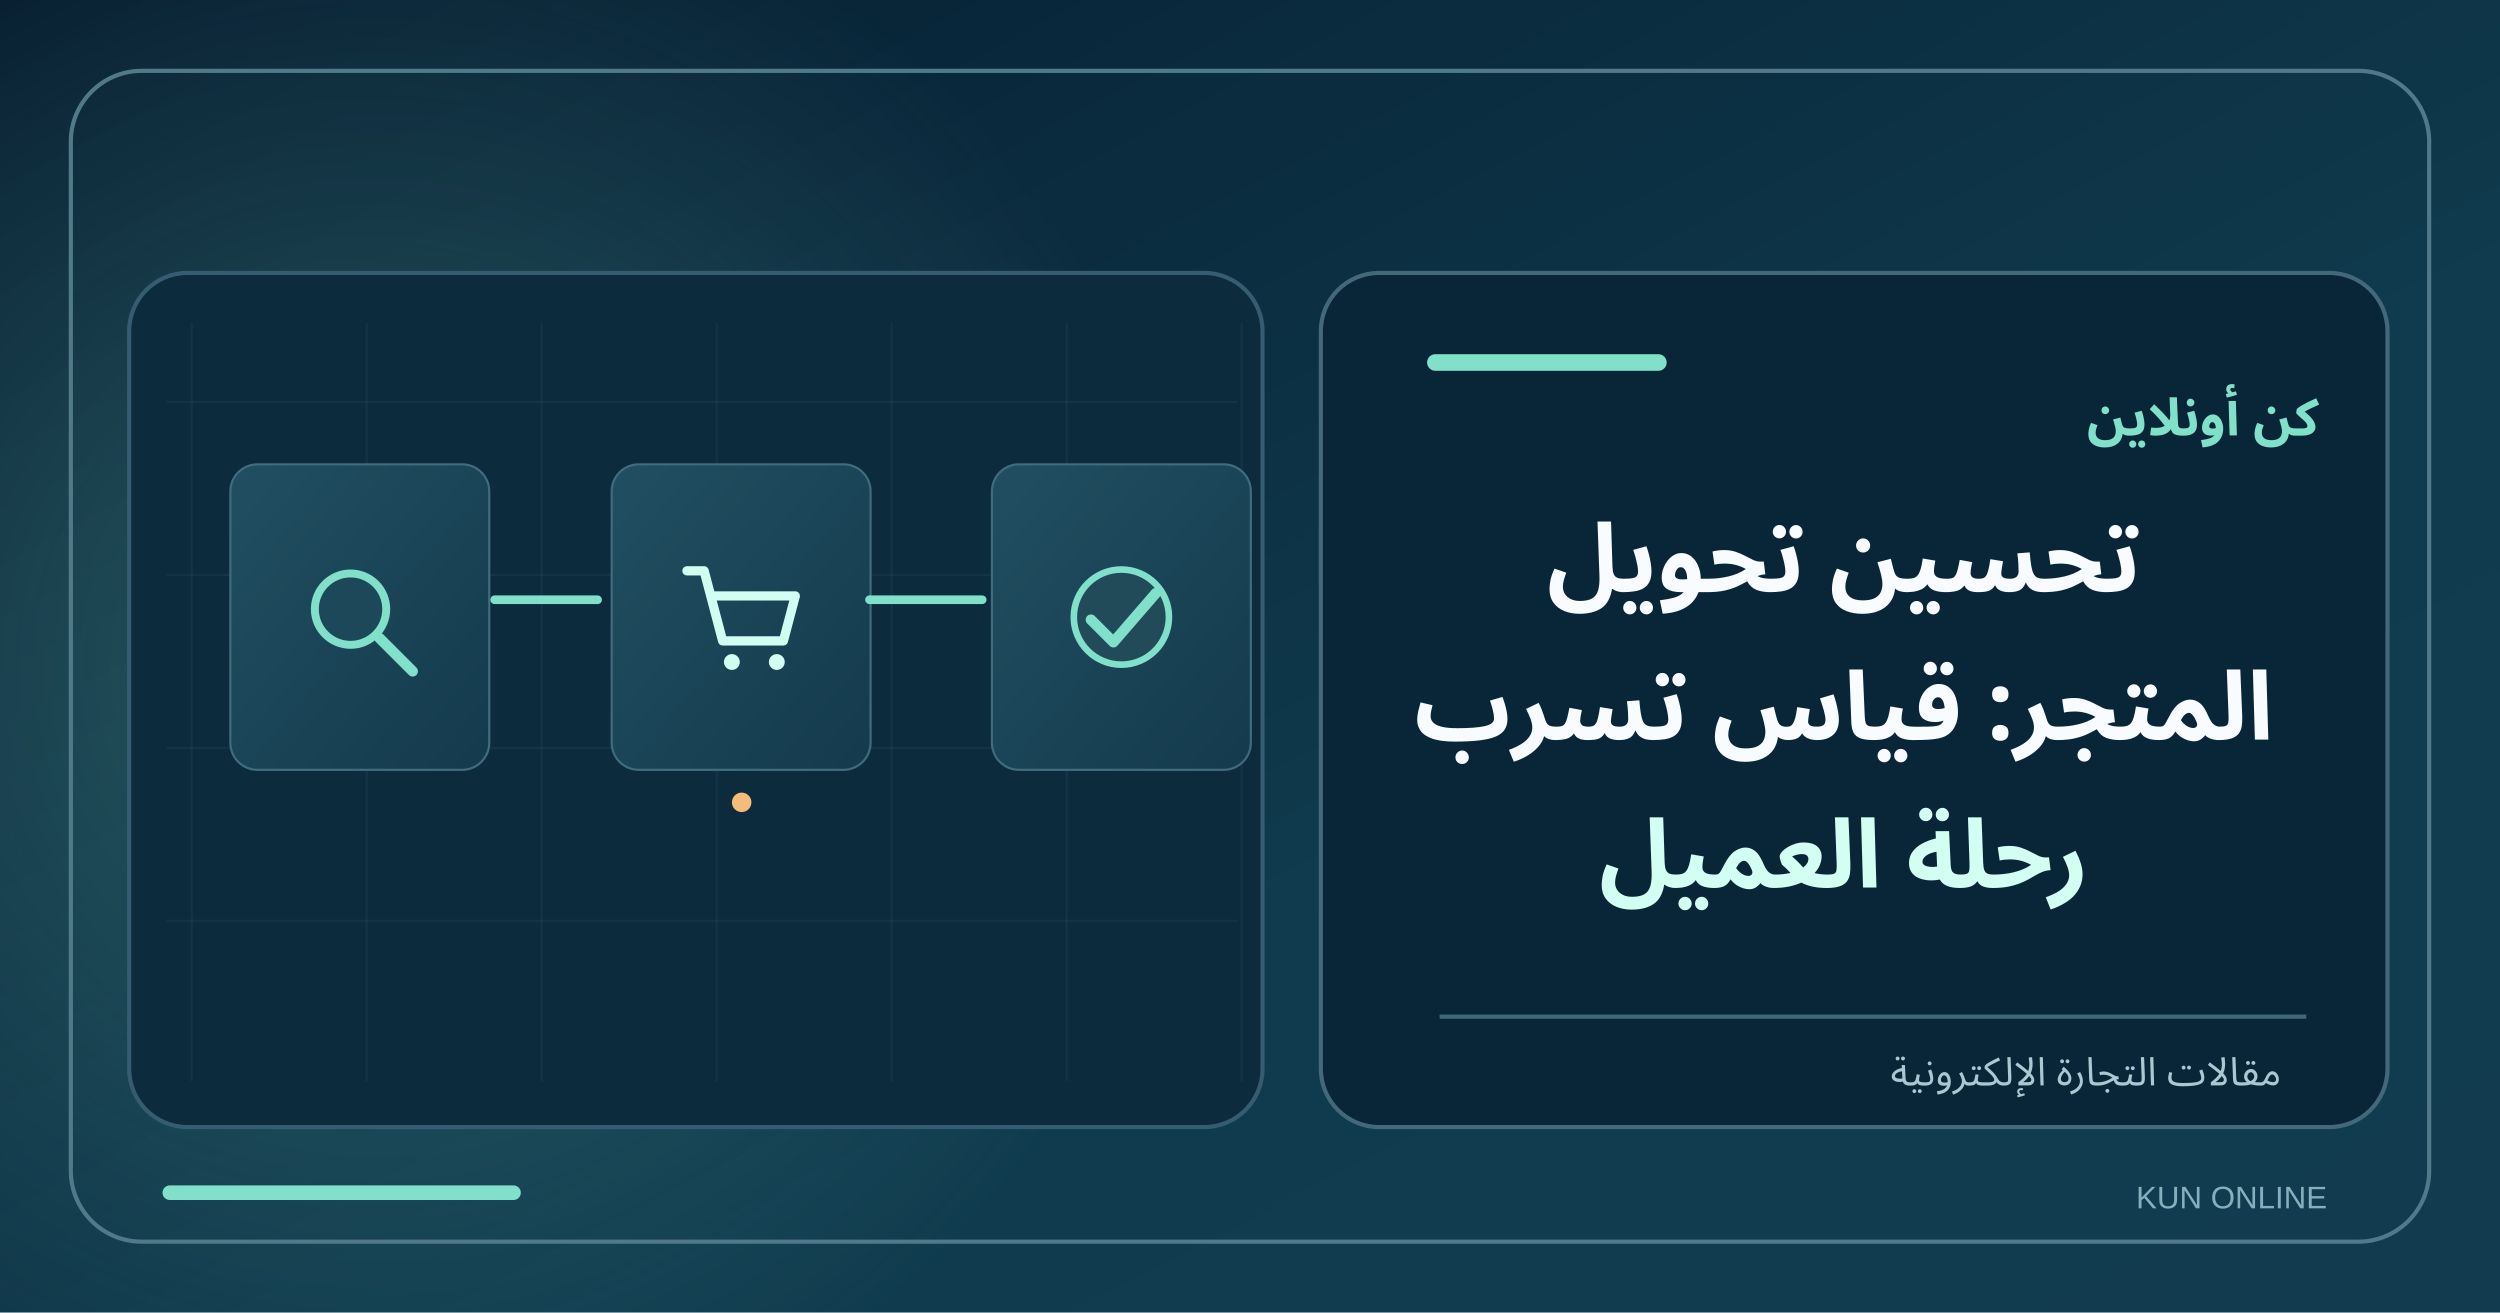
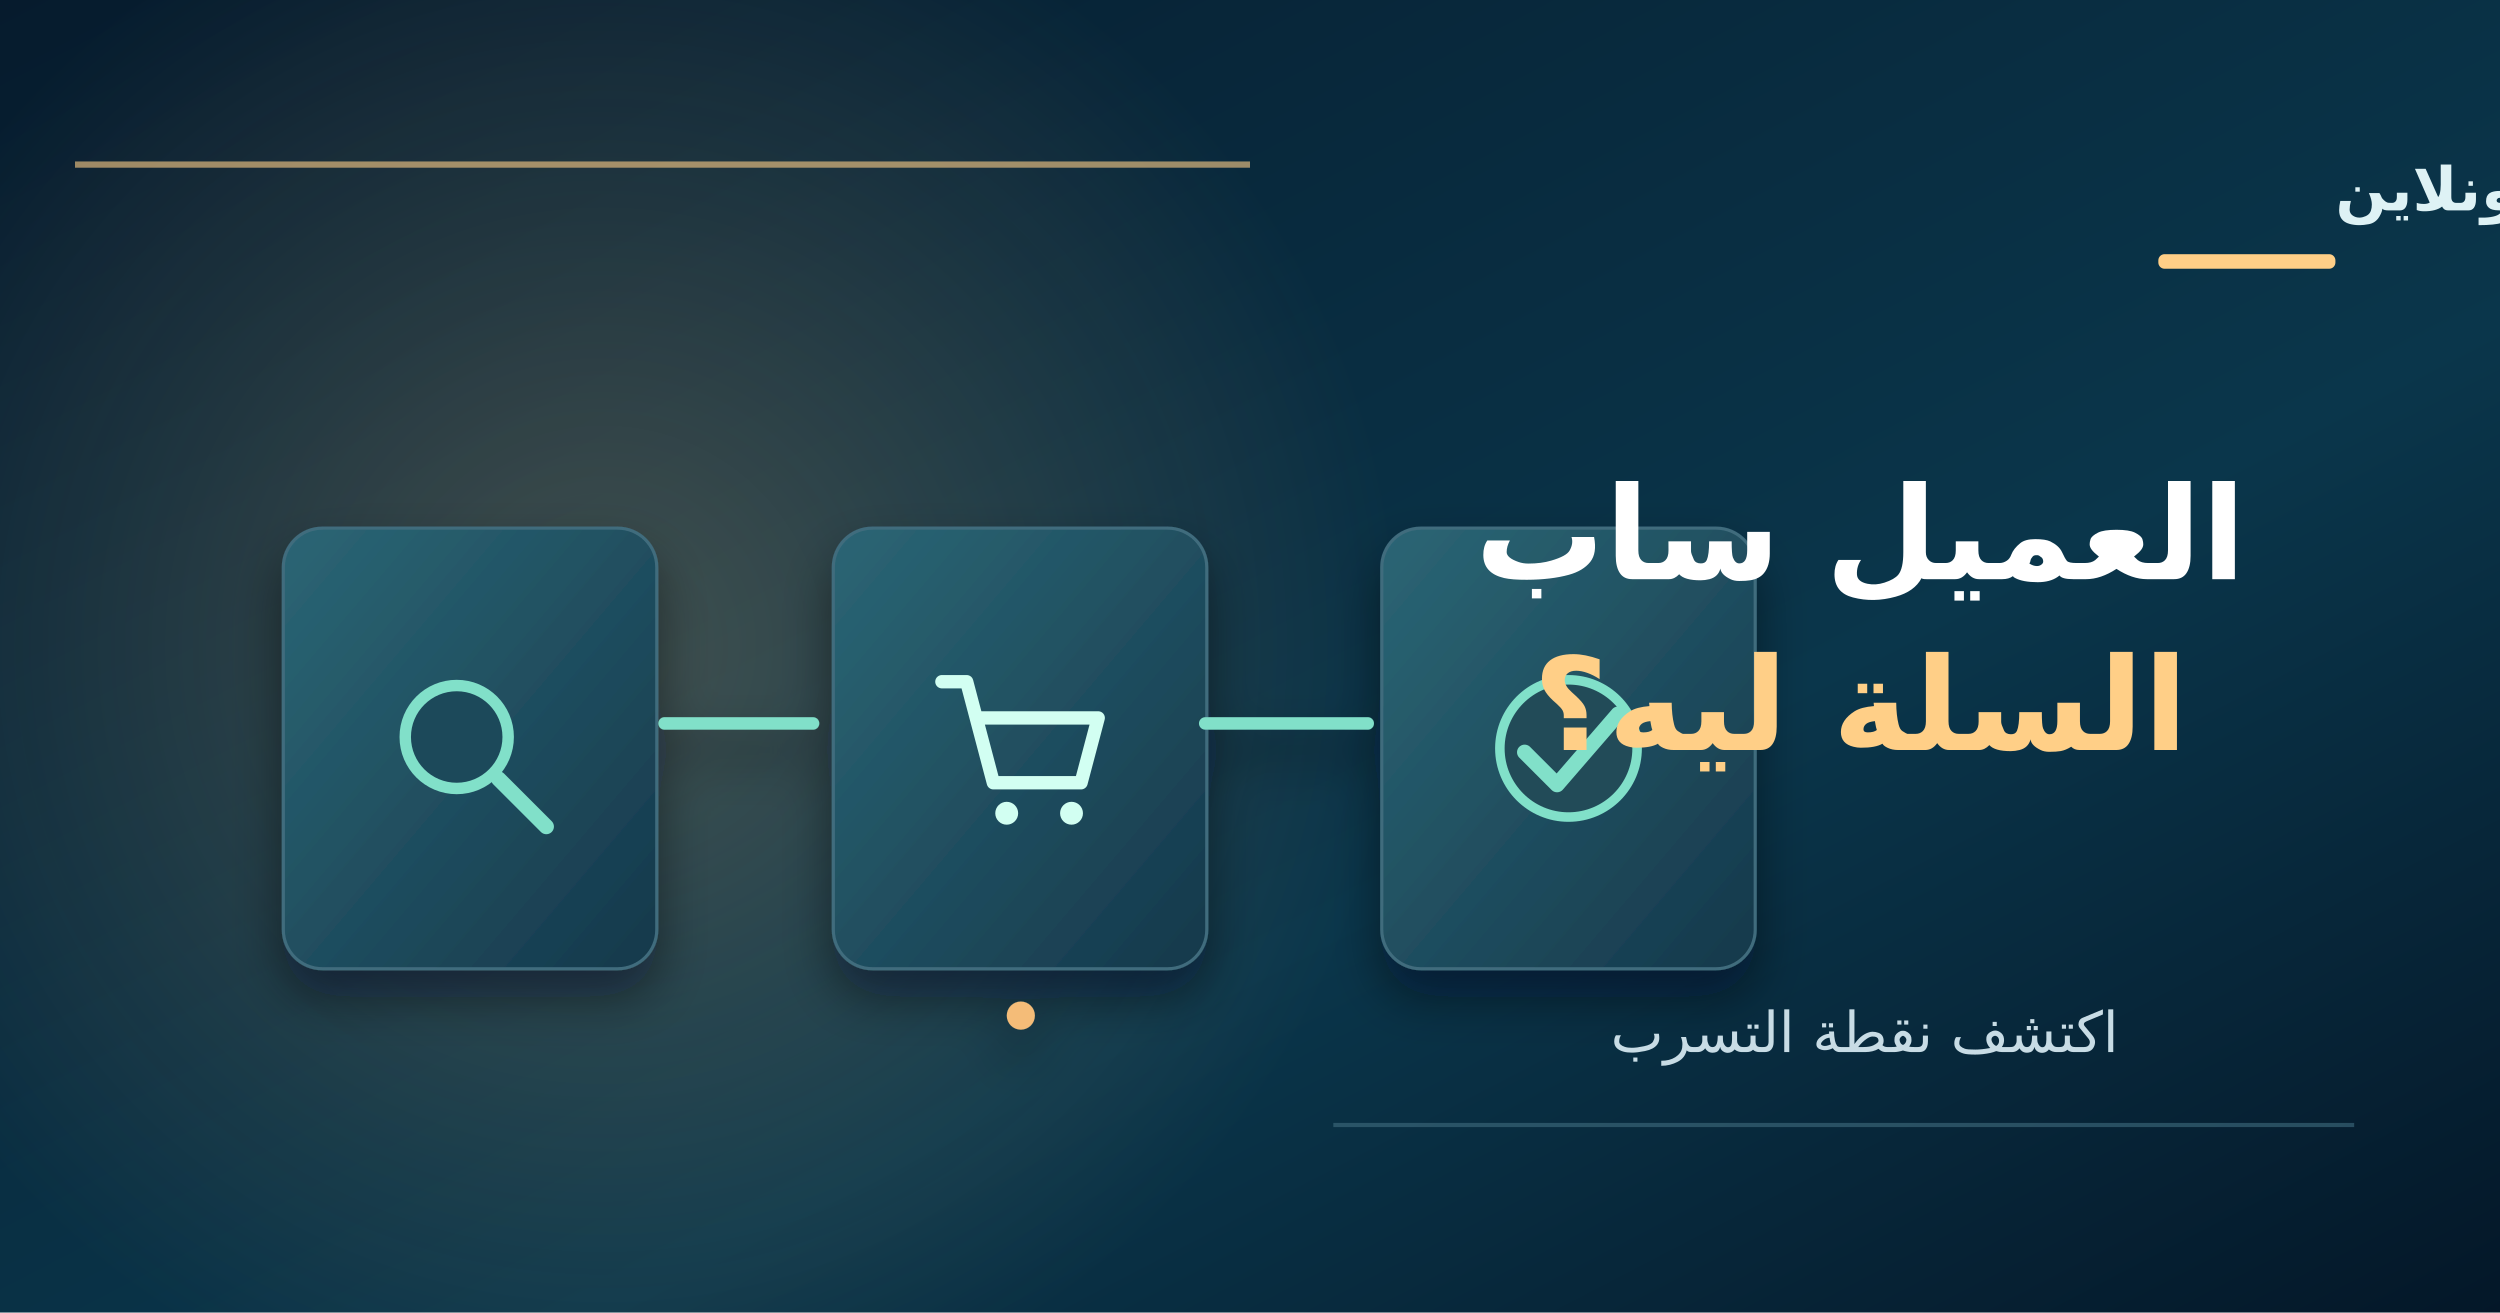
<svg xmlns="http://www.w3.org/2000/svg" width="1200" height="630" viewBox="0 0 1200 630" role="img" aria-labelledby="title desc">
  <defs>
-     <linearGradient id="back" x1="0" y1="0" x2="1" y2="1">
-       <stop stop-color="#061d30" />
-       <stop offset=".62" stop-color="#103b4e" />
-       <stop offset="1" stop-color="#123b50" />
+     <linearGradient id="bg" x1="0" y1="0" x2="1" y2="1">
+       <stop stop-color="#061b2d" />
+       <stop offset=".62" stop-color="#0a364b" />
+       <stop offset="1" stop-color="#041728" />
    </linearGradient>
+     <radialGradient id="glow">
+       <stop stop-color="#ffcf87" stop-opacity=".23" />
+       <stop offset="1" stop-color="#ffcf87" stop-opacity="0" />
+     </radialGradient>
    <linearGradient id="glass" x1="0" y1="0" x2="1" y2="1">
-       <stop stop-color="#214f61" />
-       <stop offset="1" stop-color="#143a4d" />
+       <stop stop-color="#2b6675" />
+       <stop offset="1" stop-color="#15384b" />
    </linearGradient>
-     <radialGradient id="bloom">
-       <stop stop-color="#81e0c9" stop-opacity=".24" />
-       <stop offset="1" stop-color="#81e0c9" stop-opacity="0" />
-     </radialGradient>
+     <filter id="drop" x="-30%" y="-30%" width="170%" height="170%">
+       <feDropShadow dx="0" dy="17" stdDeviation="16" flood-color="#010e19" flood-opacity=".45" />
+     </filter>
  </defs>
-   <rect width="1200" height="630" fill="url(#back)" />
-   <circle cx="180" cy="320" r="390" fill="url(#bloom)" />
-   <rect x="34" y="34" width="1132" height="562" rx="34" fill="none" stroke="#51798a" stroke-width="2" />
-   <rect x="62" y="131" width="544" height="410" rx="28" fill="#0c2b3d" stroke="#365c71" stroke-width="2" />
-   <g stroke="#508396" stroke-opacity=".10" stroke-width="1">
-     <path d="M92 155V519" />
-     <path d="M176 155V519" />
-     <path d="M260 155V519" />
-     <path d="M344 155V519" />
-     <path d="M428 155V519" />
-     <path d="M512 155V519" />
-     <path d="M596 155V519" />
-     <path d="M80 193H594" />
-     <path d="M80 276H594" />
-     <path d="M80 359H594" />
-     <path d="M80 442H594" />
-   </g>
-   <g id="topic-illustration" transform="translate(44 122) scale(.52)">
+   <rect width="1200" height="630" fill="url(#bg)" />
+   <circle cx="290" cy="310" r="381" fill="url(#glow)" />
+   <path d="M36 79H600" stroke="#ffcf87" stroke-width="3" opacity=".6" />
+   <g id="topic-art" filter="url(#drop)" transform="translate(40 108) scale(.75)">
    <rect x="128" y="194" width="239" height="282" rx="25" fill="url(#glass)" stroke="#416c7d" stroke-width="2" />
    <g transform="translate(186.5 274) scale(1.22)">
      <circle cx="43" cy="44" r="27" fill="#1d485a" stroke="#81e0c9" stroke-width="6" />
      <path d="M65 66L90 91" fill="none" stroke="#81e0c9" stroke-width="8" stroke-linecap="round" stroke-linejoin="round" />
    </g>
    <rect x="480" y="194" width="239" height="282" rx="25" fill="url(#glass)" stroke="#416c7d" stroke-width="2" />
    <g transform="translate(538.5 274) scale(1.22)">
      <path d="M9 15H22L36 68H82L91 34H29" fill="none" stroke="#d2fff2" stroke-width="7" stroke-linecap="round" stroke-linejoin="round" />
      <circle cx="43" cy="84" r="6" fill="#d2fff2" stroke="none" stroke-width="0" />
      <circle cx="77" cy="84" r="6" fill="#d2fff2" stroke="none" stroke-width="0" />
    </g>
    <rect x="831" y="194" width="239" height="282" rx="25" fill="url(#glass)" stroke="#416c7d" stroke-width="2" />
    <g transform="translate(889.5 274) scale(1.22)">
      <circle cx="50" cy="50" r="36" fill="#214b58" stroke="#81e0c9" stroke-width="5" />
      <path d="M27 52L44 69L76 32" fill="none" stroke="#81e0c9" stroke-width="8" stroke-linecap="round" stroke-linejoin="round" />
    </g>
    <path d="M372 319H467M718 319H822" fill="none" stroke="#81e0c9" stroke-width="8" stroke-linecap="round" stroke-linejoin="round" />
    <circle cx="600" cy="506" r="9" fill="#f4bc78" stroke="none" stroke-width="0" />
  </g>
-   <rect x="634" y="131" width="512" height="410" rx="28" fill="#092639" stroke="#436879" stroke-width="2" />
-   <rect x="685" y="170" width="115" height="8" rx="4" fill="#81e0c9" />
-   <text x="1113" y="209" direction="rtl" text-anchor="start" font-family="Cairo,Tajawal,Noto Sans Arabic,Segoe UI,Arial,sans-serif" font-size="25" font-weight="700" fill="#81e0c9">كن أونلاين</text>
-   <g id="article-title">
-     <text x="885" y="284" text-anchor="middle" direction="rtl" unicode-bidi="plaintext" font-family="Cairo,Tajawal,Noto Sans Arabic,Segoe UI,Arial,sans-serif" font-size="46" font-weight="700" letter-spacing="0" fill="#f8fbff">تحسين تحويل</text>
-     <text x="885" y="355" text-anchor="middle" direction="rtl" unicode-bidi="plaintext" font-family="Cairo,Tajawal,Noto Sans Arabic,Segoe UI,Arial,sans-serif" font-size="46" font-weight="700" letter-spacing="0" fill="#f8fbff">المتجر: قياس تسرب</text>
-     <text x="885" y="426" text-anchor="middle" direction="rtl" unicode-bidi="plaintext" font-family="Cairo,Tajawal,Noto Sans Arabic,Segoe UI,Arial,sans-serif" font-size="46" font-weight="700" letter-spacing="0" fill="#d2fff2">رحلة العميل</text>
+   <text x="1121" y="101" direction="rtl" text-anchor="end" font-family="Cairo,Tajawal,Segoe UI,Arial,sans-serif" font-size="29" font-weight="700" fill="#def2f5">كن أونلاين</text>
+   <rect x="1036" y="122" width="85" height="7" rx="3" fill="#ffcf87" />
+   <g id="hook">
+     <text x="893" y="278" direction="rtl" unicode-bidi="plaintext" text-anchor="middle" font-family="Cairo,Tajawal,Segoe UI,Arial,sans-serif" font-size="62" font-weight="900" fill="#ffffff">العميل ساب</text>
+     <text x="893" y="360" direction="rtl" unicode-bidi="plaintext" text-anchor="middle" font-family="Cairo,Tajawal,Segoe UI,Arial,sans-serif" font-size="62" font-weight="900" fill="#ffcf87">السلة ليه؟</text>
  </g>
-   <path d="M691 488H1107" stroke="#426979" stroke-width="2" />
-   <text x="1095" y="521" direction="rtl" text-anchor="start" font-family="Cairo,Tajawal,Noto Sans Arabic,Segoe UI,Arial,sans-serif" font-size="19" fill="#a9c8d2">مقالات التجارة الإلكترونية</text>
-   <rect x="78" y="569" width="172" height="7" rx="3.5" fill="#81e0c9" />
-   <text x="1117" y="580" direction="rtl" text-anchor="start" font-family="Arial,sans-serif" font-size="15" fill="#87aebc">KUN ONLINE</text>
+   <text x="895" y="505" direction="rtl" text-anchor="middle" font-family="Cairo,Tajawal,Segoe UI,Arial,sans-serif" font-size="27" fill="#c8dce5">اكتشف نقطة التسرب</text>
+   <path d="M640 540H1130" stroke="#3f6d7f" stroke-width="2" opacity=".6" />
</svg>
